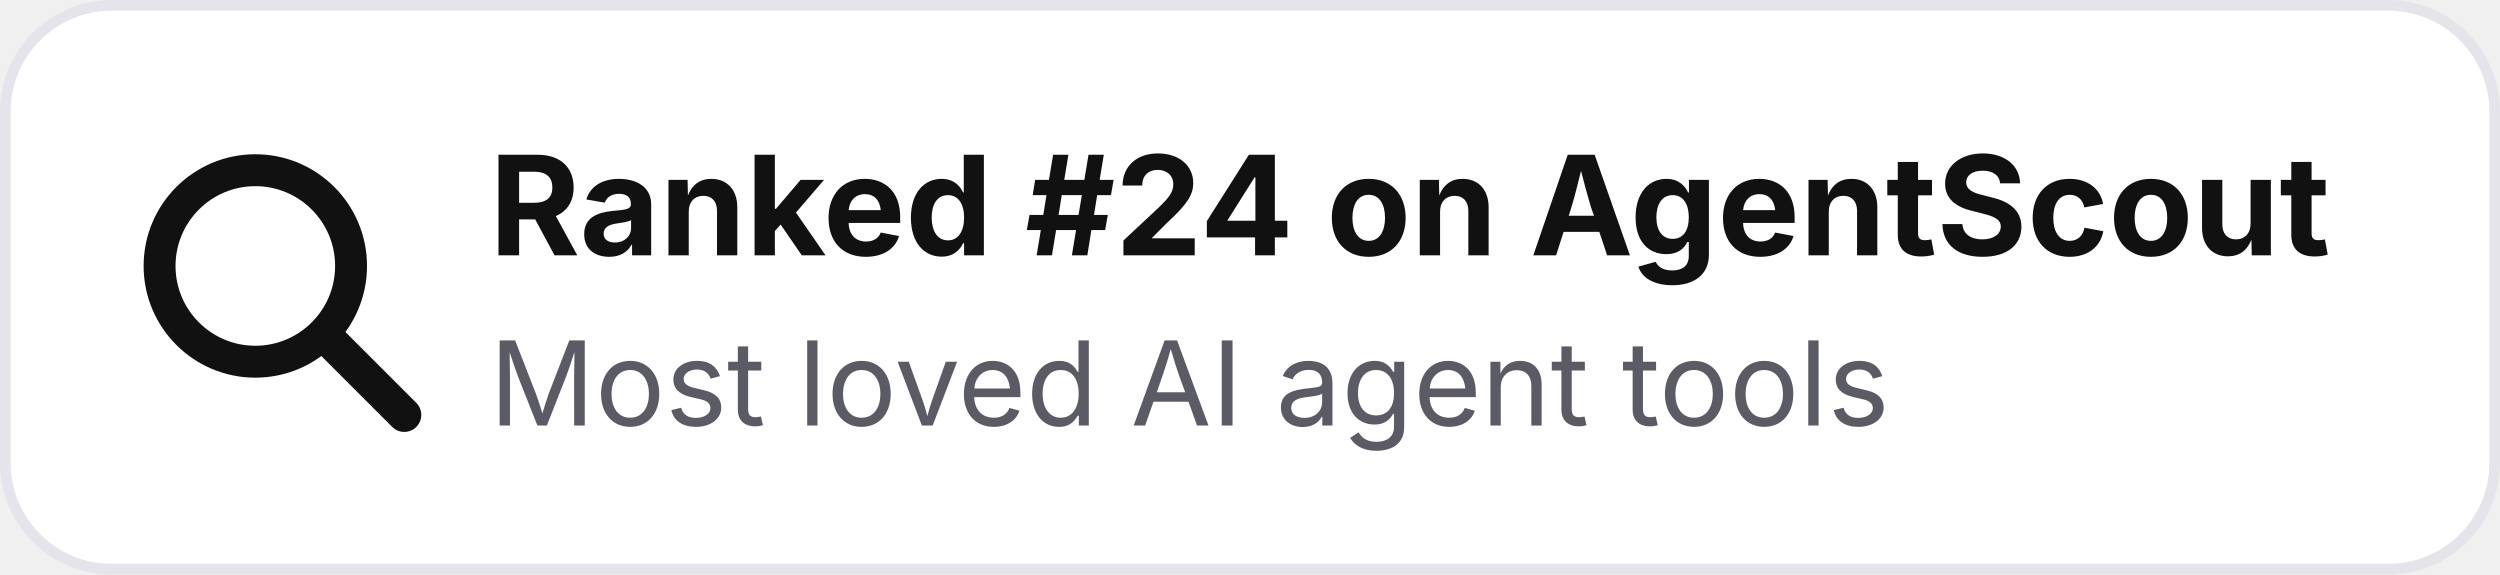
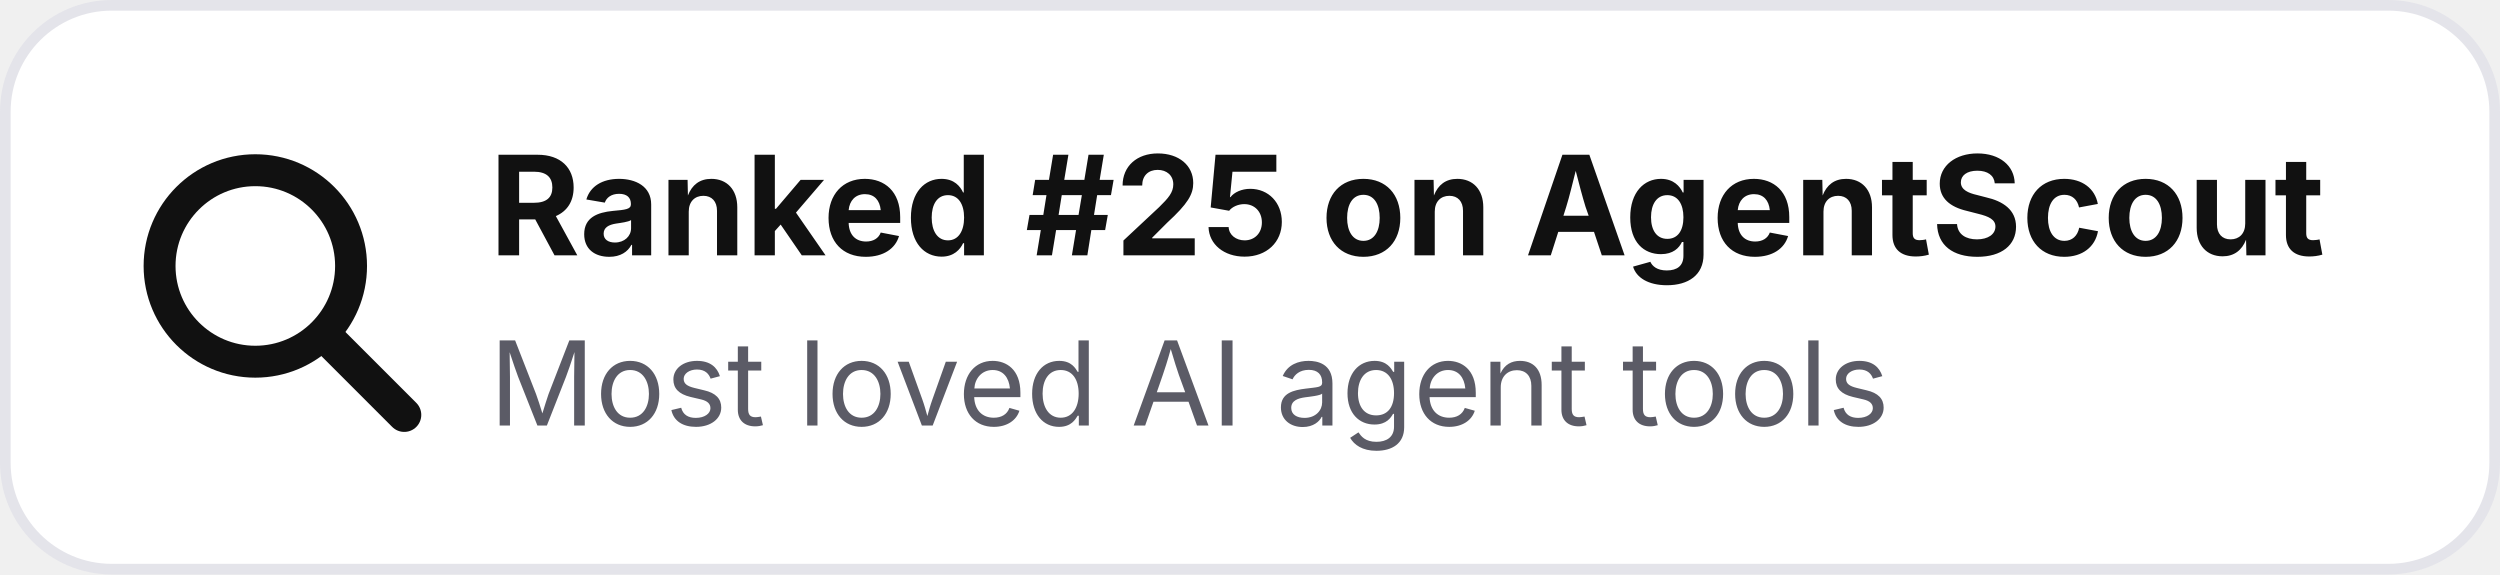
- <svg xmlns="http://www.w3.org/2000/svg" width="235" height="54" viewBox="0 0 235 54" role="img" aria-label="Ranked #24 on AgentScout">
+ <svg xmlns="http://www.w3.org/2000/svg" width="235" height="54" viewBox="0 0 235 54" role="img" aria-label="Ranked #25 on AgentScout">
  <rect x=".5" y=".5" width="234" height="53" rx="10" fill="#ffffff" stroke="#e4e4ea" />
  <circle cx="24" cy="25" r="9" fill="none" stroke="#111111" stroke-width="3" />
  <path d="M31 32l7 7" stroke="#111111" stroke-width="3.2" stroke-linecap="round" />
-   <text x="46" y="24" font-family="Inter,Segoe UI,Arial,sans-serif" font-size="13" font-weight="700" fill="#111111">Ranked #24 on AgentScout</text>
+   <text x="46" y="24" font-family="Inter,Segoe UI,Arial,sans-serif" font-size="13" font-weight="700" fill="#111111">Ranked #25 on AgentScout</text>
  <text x="46" y="40" font-family="Inter,Segoe UI,Arial,sans-serif" font-size="11" fill="#5b5b66">Most loved AI agent tools</text>
</svg>
